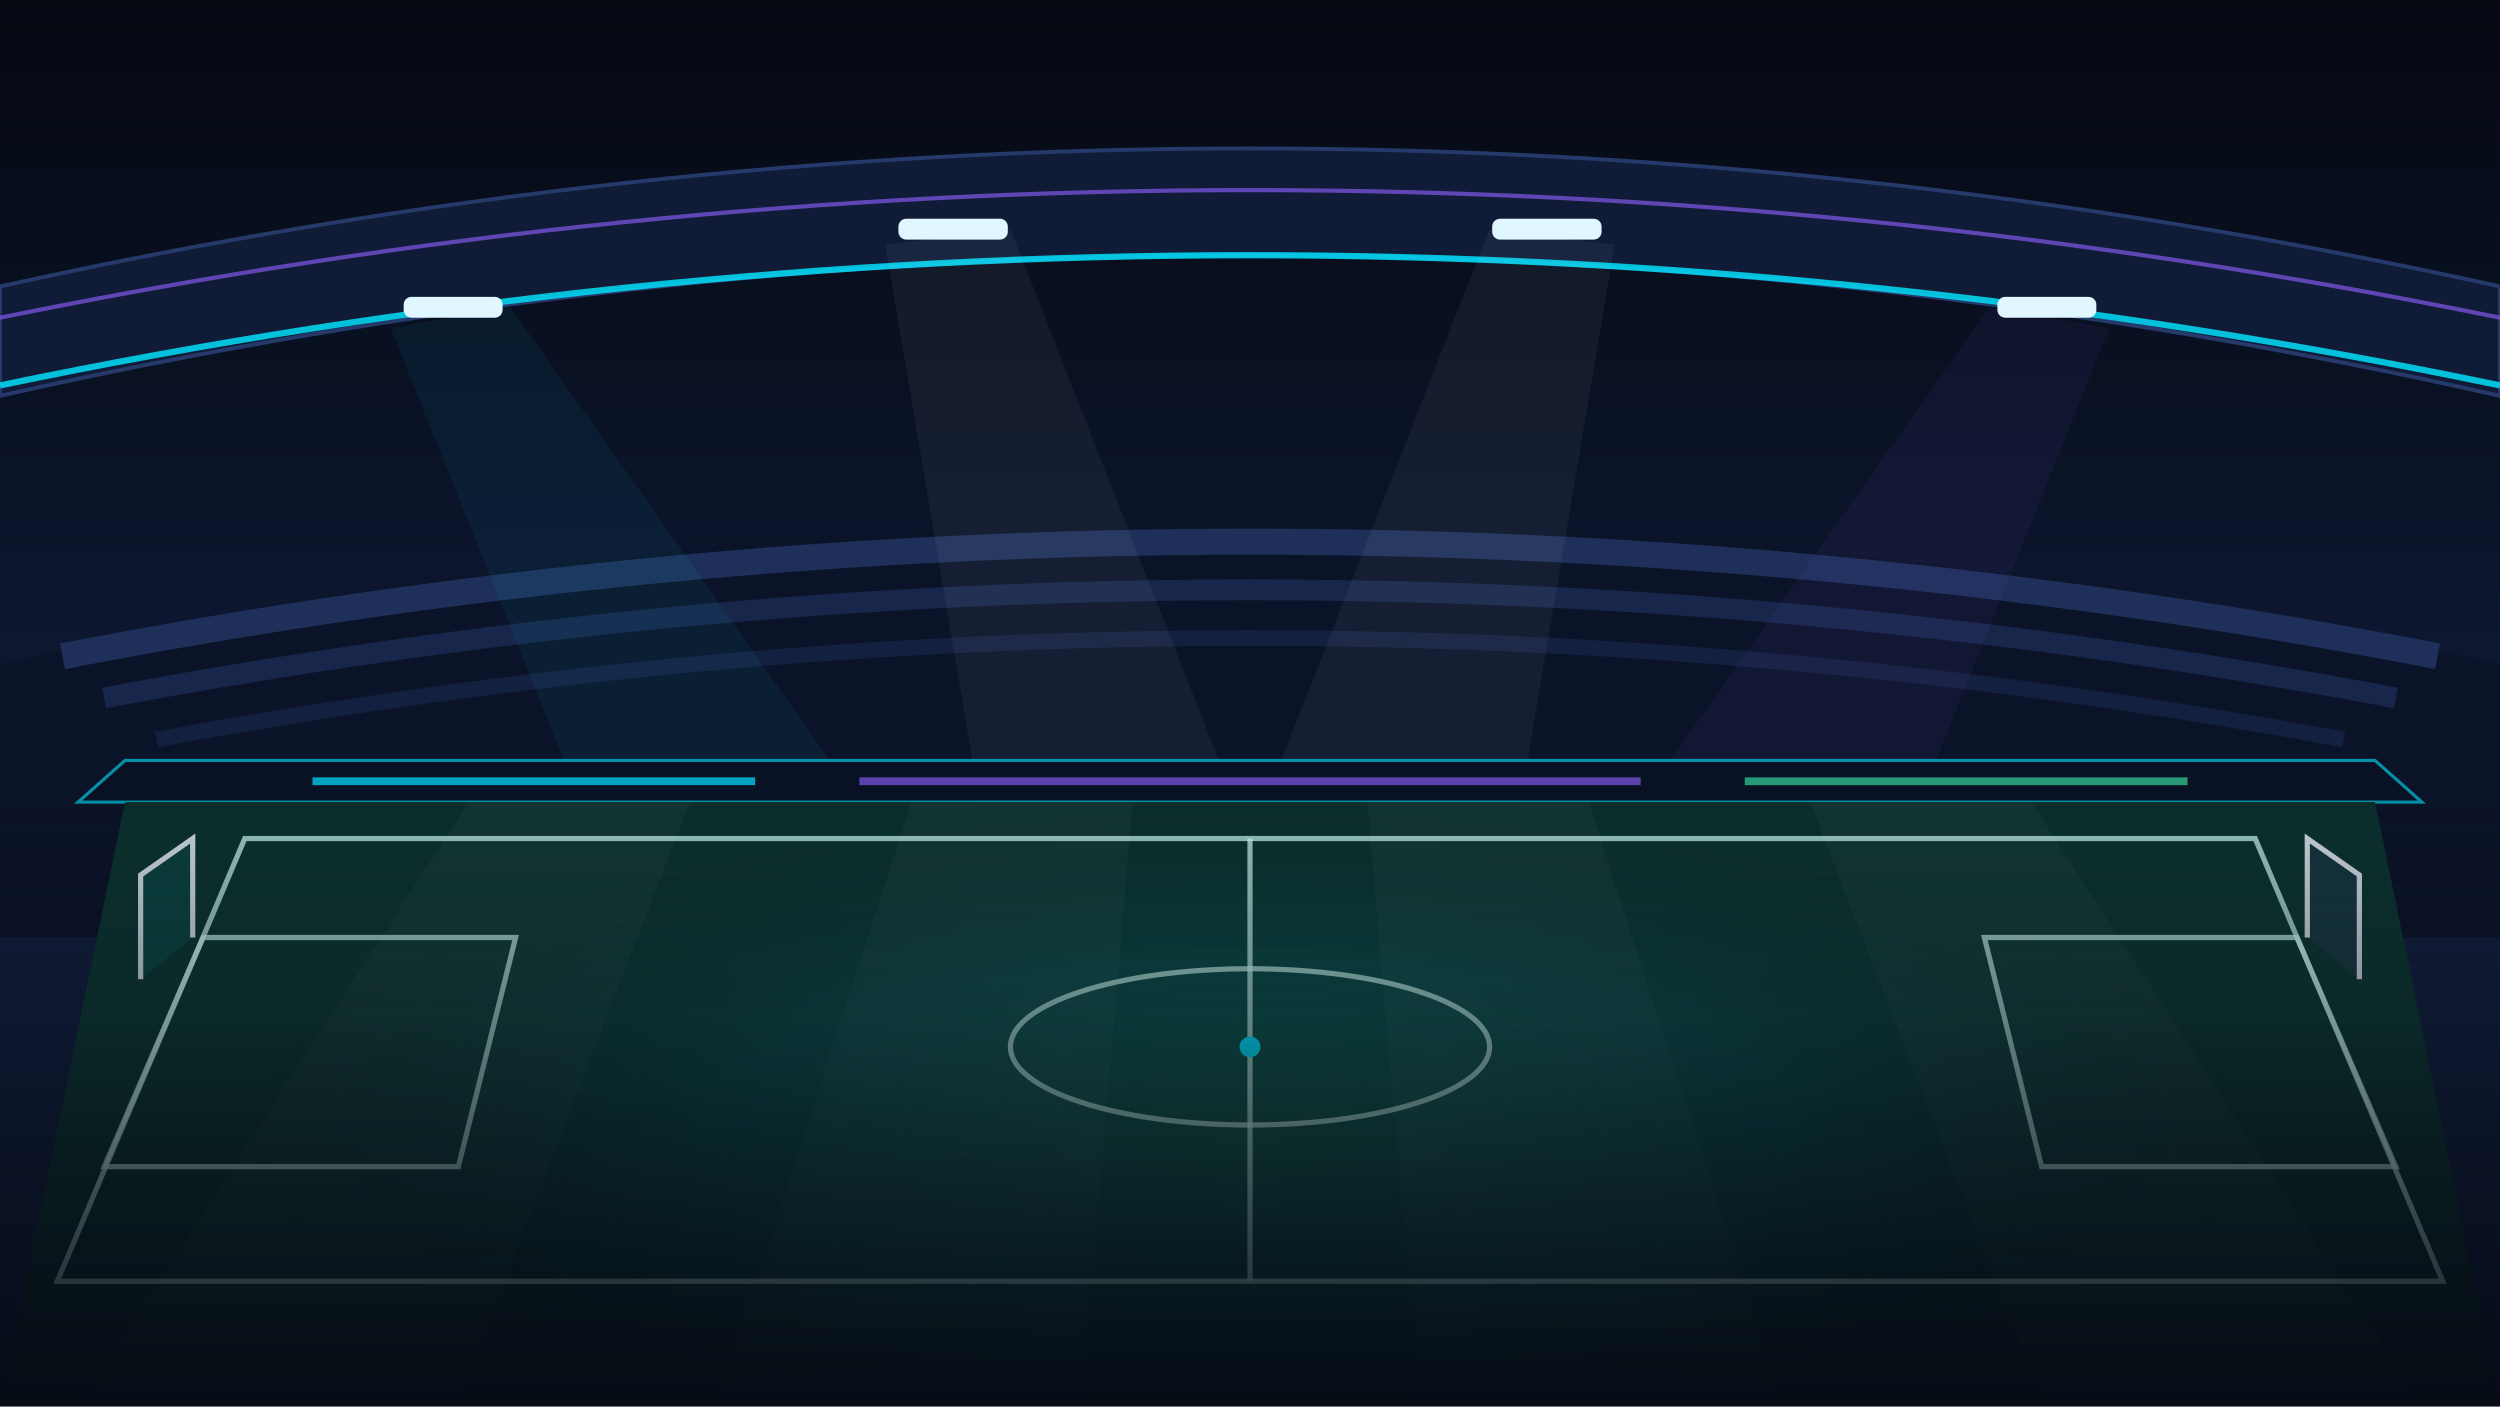
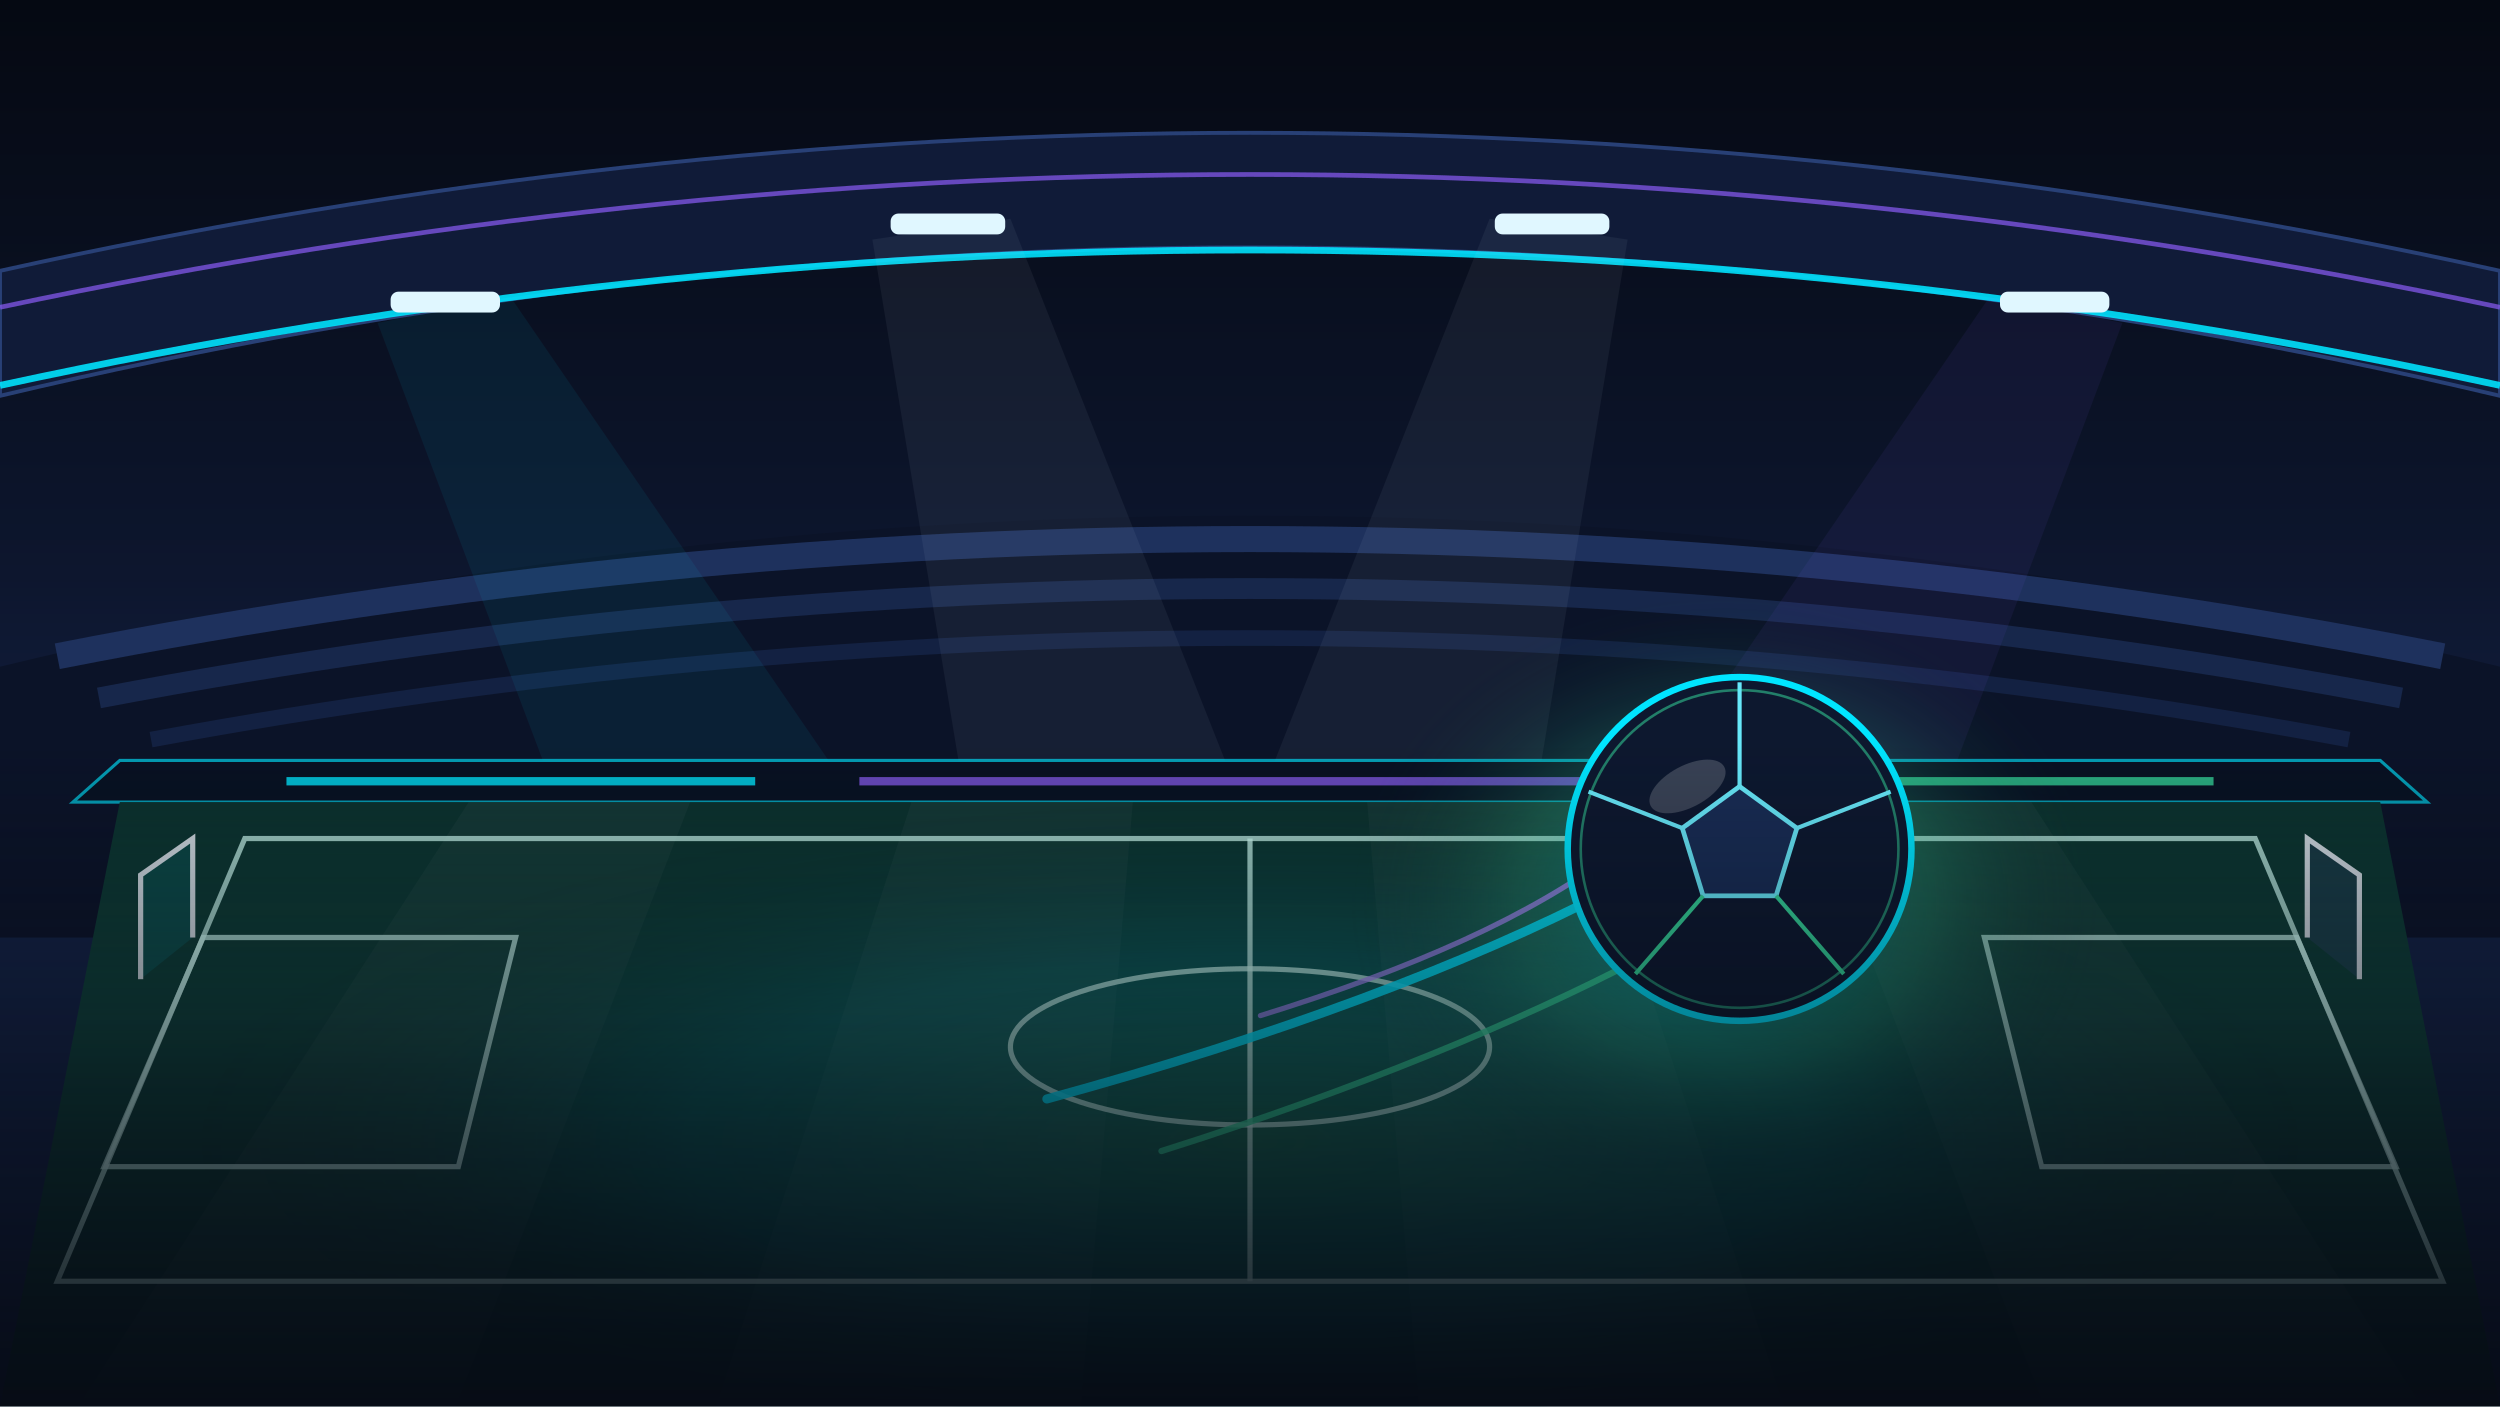
<svg xmlns="http://www.w3.org/2000/svg" viewBox="0 0 960 540" width="960" height="540" fill="none">
  <defs>
    <linearGradient id="fc-sky" x1="480" y1="0" x2="480" y2="340" gradientUnits="userSpaceOnUse">
      <stop offset="0%" stop-color="#050912" />
-       <stop offset="65%" stop-color="#0C152C" />
-       <stop offset="100%" stop-color="#111E3D" />
+       <stop offset="65%" stop-color="#0D162E" />
+       <stop offset="100%" stop-color="#132245" />
    </linearGradient>
    <linearGradient id="fc-turf" x1="480" y1="240" x2="480" y2="540" gradientUnits="userSpaceOnUse">
      <stop offset="0%" stop-color="#082424" />
-       <stop offset="50%" stop-color="#0D3A34" />
-       <stop offset="100%" stop-color="#082825" />
+       <stop offset="50%" stop-color="#0F423A" />
+       <stop offset="100%" stop-color="#082A26" />
    </linearGradient>
-     <radialGradient id="fc-center-light" cx="50%" cy="62%" r="48%">
-       <stop offset="0%" stop-color="#34D399" stop-opacity="0.22" />
-       <stop offset="52%" stop-color="#00E5FF" stop-opacity="0.1" />
+     <radialGradient id="fc-pitch-glow" cx="50%" cy="62%" r="48%">
+       <stop offset="0%" stop-color="#34D399" stop-opacity="0.28" />
+       <stop offset="52%" stop-color="#00E5FF" stop-opacity="0.14" />
      <stop offset="100%" stop-color="#060A14" stop-opacity="0" />
    </radialGradient>
-     <linearGradient id="fc-scrim" x1="480" y1="305" x2="480" y2="540" gradientUnits="userSpaceOnUse">
+     <radialGradient id="fc-ball-aura" cx="50%" cy="50%" r="50%">
+       <stop offset="0%" stop-color="#00E5FF" stop-opacity="0.48" />
+       <stop offset="55%" stop-color="#34D399" stop-opacity="0.22" />
+       <stop offset="100%" stop-color="#082A26" stop-opacity="0" />
+     </radialGradient>
+     <linearGradient id="fc-scrim" x1="480" y1="285" x2="480" y2="540" gradientUnits="userSpaceOnUse">
      <stop offset="0%" stop-color="#060A14" stop-opacity="0" />
-       <stop offset="58%" stop-color="#060A14" stop-opacity="0.58" />
-       <stop offset="100%" stop-color="#060A14" stop-opacity="0.93" />
+       <stop offset="58%" stop-color="#060A14" stop-opacity="0.6" />
+       <stop offset="100%" stop-color="#060A14" stop-opacity="0.94" />
    </linearGradient>
  </defs>
  <rect width="960" height="540" fill="url(#fc-sky)" />
-   <path d="M0,255 Q480,145 960,255 L960,360 L0,360 Z" fill="#0B1328" />
-   <path d="M24,252 Q480,164 936,252" stroke="#1E3059" stroke-width="10" />
-   <path d="M40,268 Q480,185 920,268" stroke="#17264A" stroke-width="8" />
-   <path d="M60,284 Q480,206 900,284" stroke="#14203F" stroke-width="6" />
-   <path d="M0,152 Q480,44 960,152 L960,110 Q480,4 0,110 Z" fill="#101B38" stroke="#253A6B" stroke-width="1.5" />
-   <path d="M0,148 Q480,48 960,148" stroke="#00E5FF" stroke-width="2.4" stroke-opacity="0.82" />
-   <path d="M0,122 Q480,24 960,122" stroke="#8B5CF6" stroke-width="1.6" stroke-opacity="0.65" />
-   <polygon points="150,126 196,118 430,450 280,450" fill="#00E5FF" fill-opacity="0.055" />
-   <polygon points="340,94 388,88 530,450 400,450" fill="#E0F7FF" fill-opacity="0.05" />
-   <polygon points="572,88 620,94 560,450 430,450" fill="#E0F7FF" fill-opacity="0.05" />
-   <polygon points="764,118 810,126 680,450 530,450" fill="#8B5CF6" fill-opacity="0.06" />
+   <path d="M0,256 Q480,140 960,256 L960,360 L0,360 Z" fill="#0B1328" />
+   <path d="M22,252 Q480,162 938,252" stroke="#1E315D" stroke-width="10" />
+   <path d="M38,268 Q480,184 922,268" stroke="#17274B" stroke-width="8" />
+   <path d="M58,284 Q480,206 902,284" stroke="#132142" stroke-width="6" />
+   <path d="M0,152 Q480,38 960,152 L960,104 Q480,-2 0,104 Z" fill="#101B38" stroke="#284076" stroke-width="1.5" />
+   <path d="M0,148 Q480,44 960,148" stroke="#00E5FF" stroke-width="2.6" stroke-opacity="0.88" />
+   <path d="M0,118 Q480,16 960,118" stroke="#8B5CF6" stroke-width="1.8" stroke-opacity="0.7" />
+   <polygon points="145,124 196,114 430,455 270,455" fill="#00E5FF" fill-opacity="0.065" />
+   <polygon points="335,92 388,84 535,455 395,455" fill="#E0F7FF" fill-opacity="0.055" />
+   <polygon points="572,84 625,92 565,455 425,455" fill="#E0F7FF" fill-opacity="0.055" />
+   <polygon points="764,114 815,124 690,455 530,455" fill="#8B5CF6" fill-opacity="0.07" />
  <g fill="#E0F7FF">
-     <rect x="155" y="114" width="38" height="8" rx="3" />
-     <rect x="345" y="84" width="42" height="8" rx="3" />
-     <rect x="573" y="84" width="42" height="8" rx="3" />
-     <rect x="767" y="114" width="38" height="8" rx="3" />
+     <rect x="150" y="112" width="42" height="8" rx="3" />
+     <rect x="342" y="82" width="44" height="8" rx="3" />
+     <rect x="574" y="82" width="44" height="8" rx="3" />
+     <rect x="768" y="112" width="42" height="8" rx="3" />
  </g>
-   <path d="M48,292 L912,292 L930,308 L30,308 Z" fill="#091224" stroke="#00E5FF" stroke-width="1.2" stroke-opacity="0.6" />
-   <line x1="120" y1="300" x2="290" y2="300" stroke="#00E5FF" stroke-width="3" stroke-opacity="0.7" />
-   <line x1="330" y1="300" x2="630" y2="300" stroke="#8B5CF6" stroke-width="3" stroke-opacity="0.65" />
-   <line x1="670" y1="300" x2="840" y2="300" stroke="#34D399" stroke-width="3" stroke-opacity="0.7" />
-   <polygon points="48,308 912,308 960,540 0,540" fill="url(#fc-turf)" />
-   <polygon points="180,308 265,308 175,540 30,540" fill="#FFFFFF" fill-opacity="0.03" />
-   <polygon points="350,308 435,308 415,540 275,540" fill="#FFFFFF" fill-opacity="0.03" />
-   <polygon points="525,308 610,308 685,540 545,540" fill="#FFFFFF" fill-opacity="0.03" />
-   <polygon points="695,308 780,308 930,540 785,540" fill="#FFFFFF" fill-opacity="0.03" />
-   <ellipse cx="480" cy="405" rx="420" ry="135" fill="url(#fc-center-light)" />
-   <g stroke="#CCFBF1" stroke-opacity="0.72" stroke-width="2">
+   <path d="M46,292 L914,292 L932,308 L28,308 Z" fill="#081122" stroke="#00E5FF" stroke-width="1.2" stroke-opacity="0.65" />
+   <line x1="110" y1="300" x2="290" y2="300" stroke="#00E5FF" stroke-width="3.2" stroke-opacity="0.78" />
+   <line x1="330" y1="300" x2="630" y2="300" stroke="#8B5CF6" stroke-width="3.2" stroke-opacity="0.72" />
+   <line x1="670" y1="300" x2="850" y2="300" stroke="#34D399" stroke-width="3.2" stroke-opacity="0.78" />
+   <polygon points="46,308 914,308 960,540 0,540" fill="url(#fc-turf)" />
+   <polygon points="180,308 265,308 175,540 30,540" fill="#FFFFFF" fill-opacity="0.035" />
+   <polygon points="350,308 435,308 415,540 275,540" fill="#FFFFFF" fill-opacity="0.035" />
+   <polygon points="525,308 610,308 685,540 545,540" fill="#FFFFFF" fill-opacity="0.035" />
+   <polygon points="695,308 780,308 930,540 785,540" fill="#FFFFFF" fill-opacity="0.035" />
+   <ellipse cx="480" cy="405" rx="430" ry="140" fill="url(#fc-pitch-glow)" />
+   <g stroke="#CCFBF1" stroke-opacity="0.75" stroke-width="2">
    <polygon points="94,322 866,322 938,492 22,492" fill="none" />
    <line x1="480" y1="322" x2="480" y2="492" />
    <ellipse cx="480" cy="402" rx="92" ry="30" />
-     <circle cx="480" cy="402" r="4" fill="#00E5FF" stroke="none" />
    <polygon points="78,360 198,360 176,448 40,448" fill="none" />
    <polygon points="882,360 762,360 784,448 920,448" fill="none" />
  </g>
-   <g stroke="#E2E8F0" stroke-width="2" stroke-opacity="0.88">
-     <polyline points="54,376 54,336 74,322 74,360" fill="#00E5FF" fill-opacity="0.08" />
-     <polyline points="906,376 906,336 886,322 886,360" fill="#8B5CF6" fill-opacity="0.08" />
+   <g stroke="#E2E8F0" stroke-width="2" stroke-opacity="0.9">
+     <polyline points="54,376 54,336 74,322 74,360" fill="#00E5FF" fill-opacity="0.1" />
+     <polyline points="906,376 906,336 886,322 886,360" fill="#8B5CF6" fill-opacity="0.1" />
  </g>
-   <rect x="0" y="305" width="960" height="235" fill="url(#fc-scrim)" />
+   <ellipse cx="662" cy="346" rx="145" ry="118" fill="url(#fc-ball-aura)" />
+   <path d="M402,422 C490,398 564,370 618,342" stroke="#00E5FF" stroke-width="3.5" stroke-linecap="round" stroke-opacity="0.88" />
+   <path d="M446,442 C522,418 584,392 630,368" stroke="#34D399" stroke-width="2.4" stroke-linecap="round" stroke-opacity="0.82" />
+   <path d="M484,390 C542,372 588,352 622,326" stroke="#A78BFA" stroke-width="2" stroke-linecap="round" stroke-opacity="0.75" />
+   <g transform="translate(668, 326)">
+     <circle cx="0" cy="0" r="66" fill="#0D182F" stroke="#00E5FF" stroke-width="2.5" />
+     <circle cx="0" cy="0" r="61" fill="none" stroke="#34D399" stroke-width="1" stroke-opacity="0.55" />
+     <polygon points="0,-24 22,-8 14,18 -14,18 -22,-8" fill="#182C54" stroke="#67E8F9" stroke-width="1.8" />
+     <polyline points="0,-24 0,-64" stroke="#67E8F9" stroke-width="1.6" />
+     <polyline points="22,-8 58,-22" stroke="#67E8F9" stroke-width="1.6" />
+     <polyline points="-22,-8 -58,-22" stroke="#67E8F9" stroke-width="1.6" />
+     <polyline points="14,18 40,48" stroke="#34D399" stroke-width="1.6" />
+     <polyline points="-14,18 -40,48" stroke="#34D399" stroke-width="1.6" />
+     <ellipse cx="-20" cy="-24" rx="16" ry="8" transform="rotate(-28 -20 -24)" fill="#FFFFFF" fill-opacity="0.18" />
+   </g>
+   <rect x="0" y="285" width="960" height="255" fill="url(#fc-scrim)" />
</svg>
